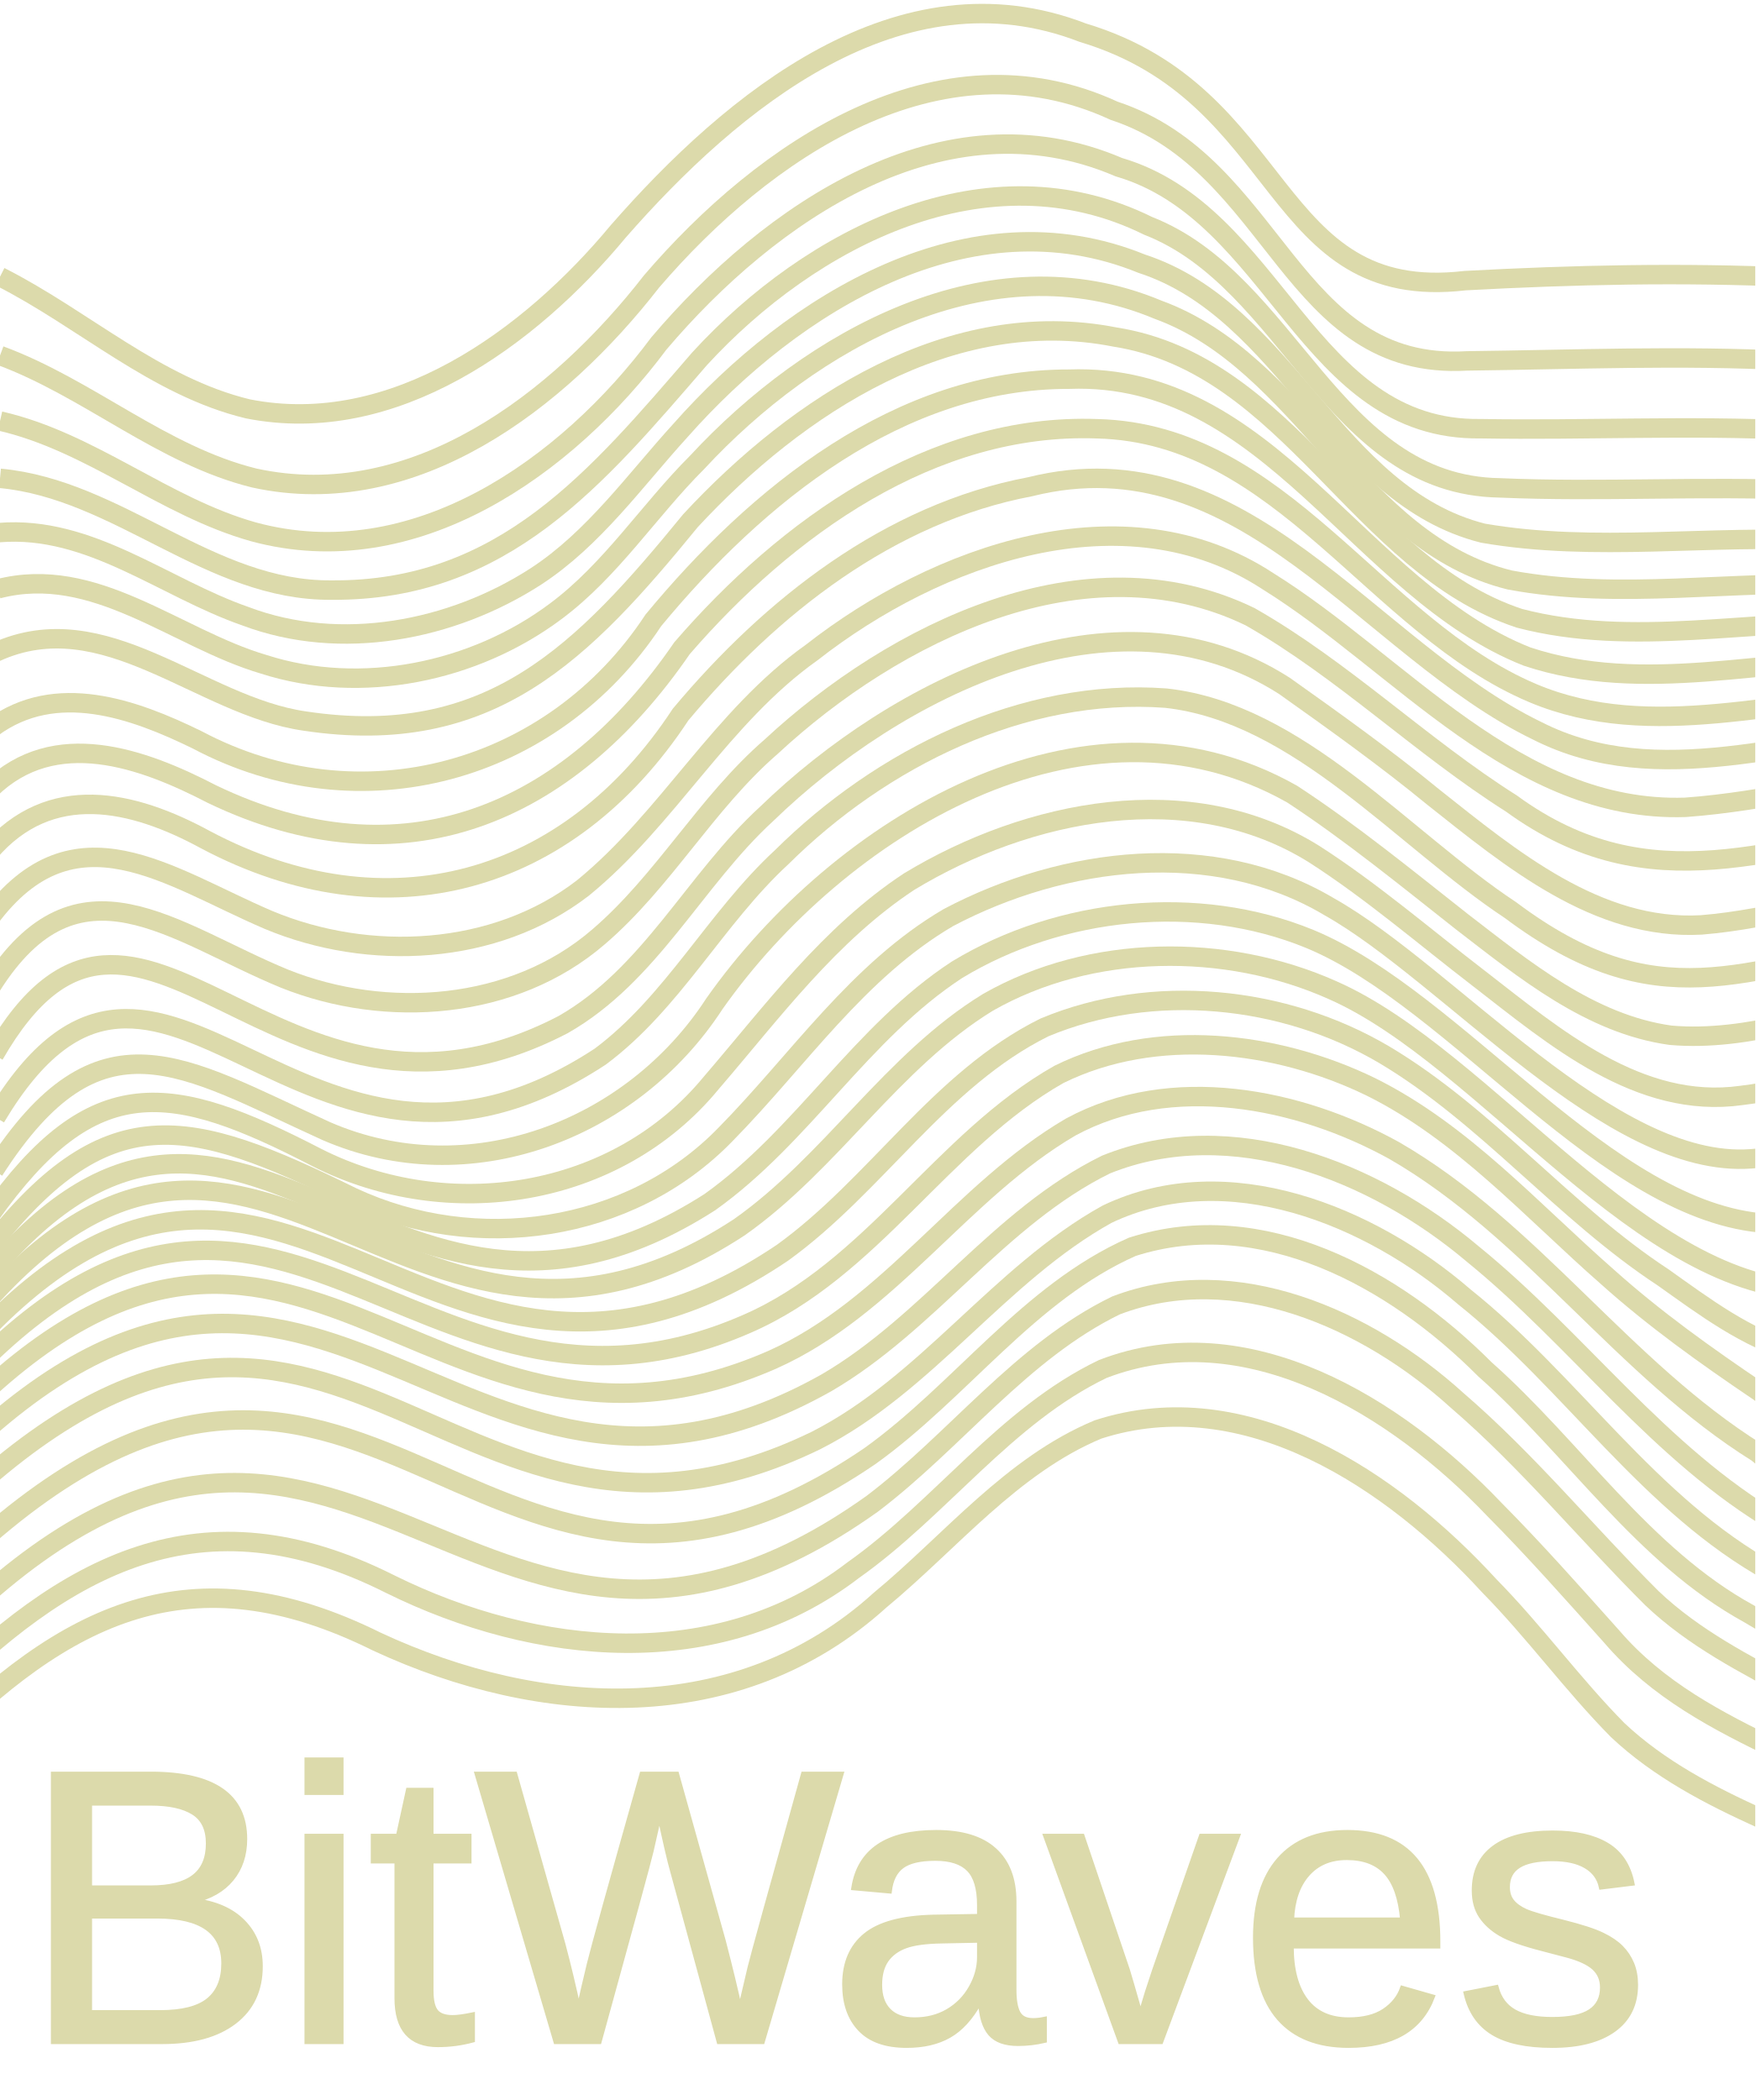
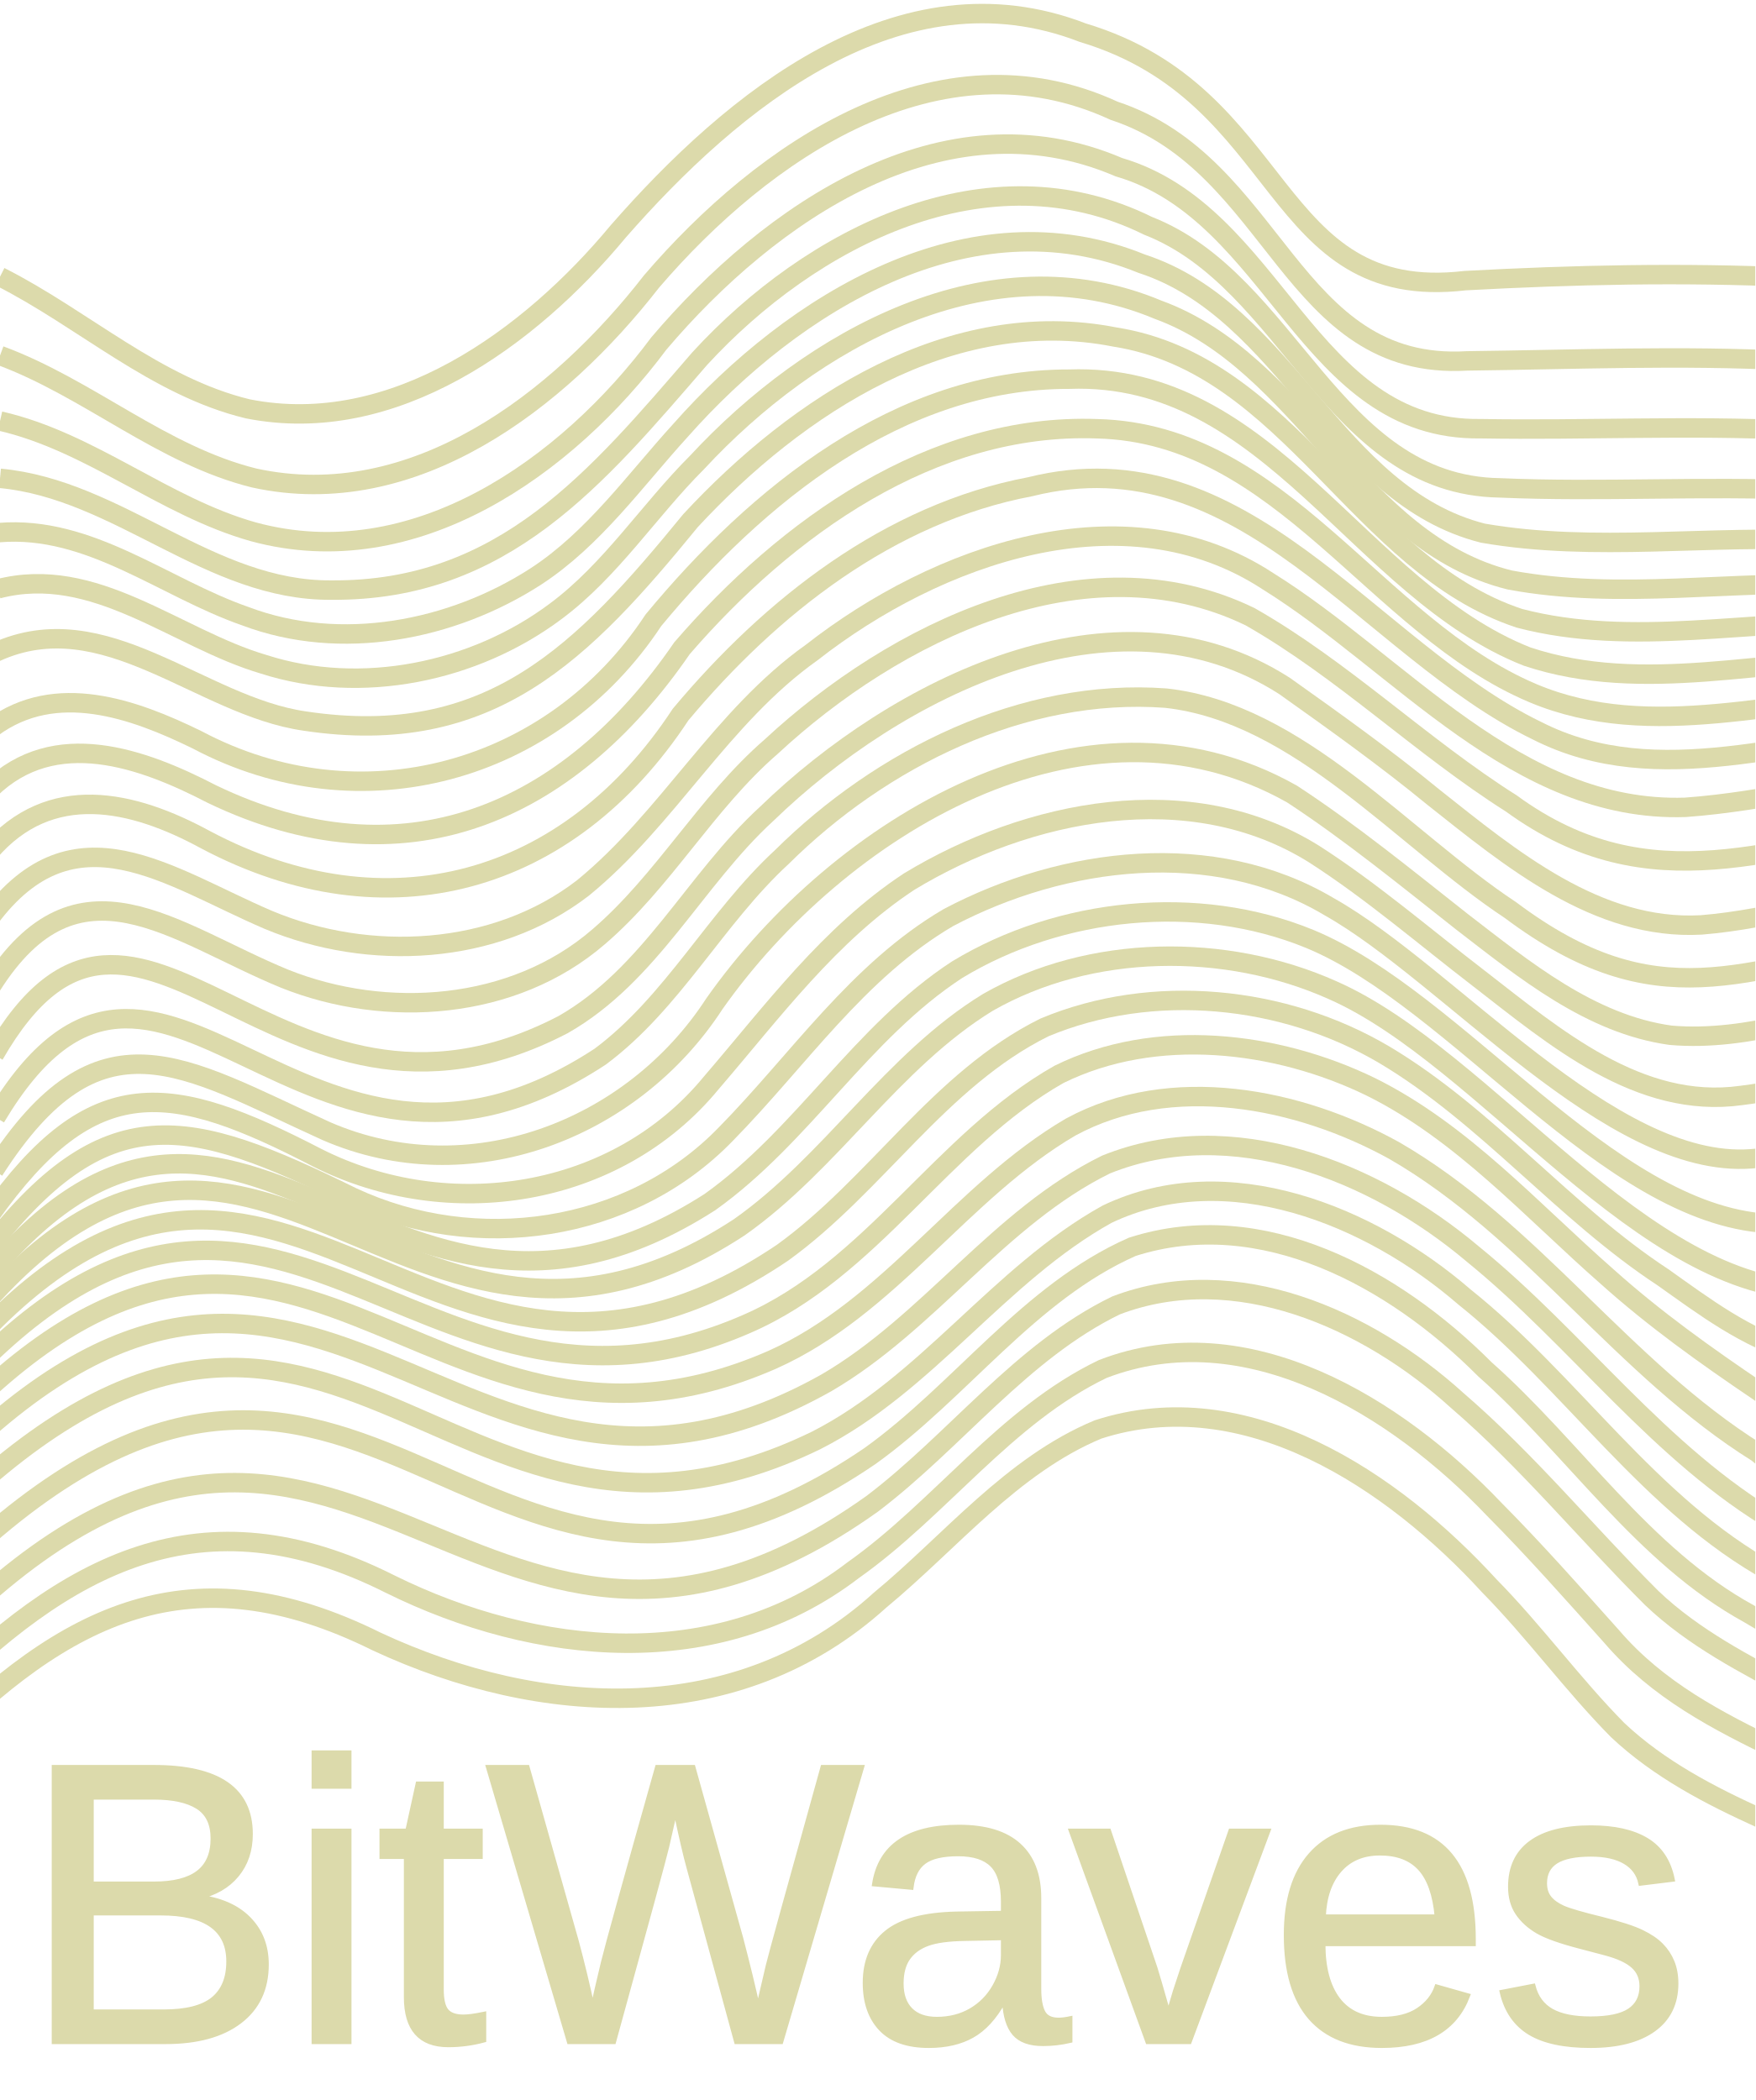
<svg xmlns="http://www.w3.org/2000/svg" width="361" height="432" viewBox="0 8 361 432">
  <defs>
    <clipPath id="clip-path">
      <rect id="Rectangle_1" data-name="Rectangle 1" width="361" height="432" transform="translate(17.596)" fill="none" />
    </clipPath>
  </defs>
  <g id="Group_2" data-name="Group 2" transform="translate(-17.596)">
    <g id="Group_1" data-name="Group 1" clip-path="url(#clip-path)">
-       <text x="22" y="428" font-family="Arial" font-size="80" fill="#dcdaab" stroke="#dcdaab">BitWaves</text>
+       <text x="22" y="428" font-family="Arial" font-size="82" fill="#dcdaab" stroke="#dcdaab">BitWaves</text>
      <path id="Path_1" data-name="Path 1" d="M17.6,64.92c17.206,8.7,31.975,22.6,50.98,27.19,29.957,5.932,58-14.609,76.17-36.51,23.4-26.764,57.907-55.459,95.56-40.869,42.449,12.731,38.21,55.749,78.619,51,22.411-1.208,44.455-1.717,67.211-.691" fill="none" stroke="#dcdaab" stroke-miterlimit="10" stroke-width="4" />
      <path id="Path_2" data-name="Path 2" d="M17.6,81.13c18.252,6.754,33.258,20.486,52.27,25.2,32.84,7.2,62.7-15.936,81.729-40.43,23-26.844,59.076-51.76,95.122-35.118,33.454,11.032,36.168,53.631,72.618,51.459,22.042-.259,43.728-1.187,66.081-.051" fill="none" stroke="#dcdaab" stroke-miterlimit="10" stroke-width="4" />
      <path id="Path_3" data-name="Path 3" d="M17.6,94.61c18.755,4.3,33.719,17.624,52.1,22.79,33.093,9.007,64.493-13.348,83.409-38.751,22.753-26.81,58.522-51.7,94.6-36.258,32.32,9.467,38.635,54.333,74.418,53.8,21.5.37,42.661-.748,64.461.319" fill="none" stroke="#dcdaab" stroke-miterlimit="10" stroke-width="4" />
      <path id="Path_4" data-name="Path 4" d="M17.6,106.4c24.422,2.26,43.126,23.209,68.15,22.99,35.451.278,54.66-23.243,75.739-47.6,22.882-24.948,59.187-43.679,92.242-27.328,29.157,11.381,37.872,53.334,72.279,53.9,21.028.92,41.737-.458,63.07.5" fill="none" stroke="#dcdaab" stroke-miterlimit="10" stroke-width="4" />
      <path id="Path_5" data-name="Path 5" d="M17.436,117.56c18.651-1.517,33.832,11.369,50.62,17.2,19.6,7.42,42.452,3,59.74-8.17,11.931-7.765,20.382-19.776,29.81-30.11,23.122-26.142,59.372-48.652,94.79-34.239,29.889,9.737,39.557,47.689,70.2,55.44,23.075,4,46.684.252,70.211,1.559" fill="none" stroke="#dcdaab" stroke-miterlimit="10" stroke-width="4" />
      <path id="Path_6" data-name="Path 6" d="M17.166,129.14c19.887-5.183,36.561,10.183,54.65,15.51,20.043,6.464,43.317,1.647,60.05-10.88,11.389-8.463,19.18-20.745,29.08-30.63,23.494-25.378,60.16-45.923,94.79-31.439,29.673,10.81,41.115,47.86,72.36,55.609,22.738,4.24,45.834-.046,69.04.98" fill="none" stroke="#dcdaab" stroke-miterlimit="10" stroke-width="4" />
      <path id="Path_7" data-name="Path 7" d="M16.706,142.16c22.411-10.235,42,11.087,63.57,14.17,38.218,5.769,57.28-14.269,79.349-41.241,22-23.739,53.559-44.4,87.261-37.759,36.009,5.661,50.082,46.9,83.2,57.861,23.318,6.1,47.673.168,71.63.879" fill="none" stroke="#dcdaab" stroke-miterlimit="10" stroke-width="4" />
      <path id="Path_8" data-name="Path 8" d="M16.026,157.69c13.064-9.622,29.039-3.9,42.13,2.511,33.493,17.77,73.116,6.85,93.819-24.6,21.256-25.7,50.572-49.674,85.531-49.6,41.261-1.5,59.524,43.37,94.129,57.051,23.97,8.015,49.493.246,74.3.459" fill="none" stroke="#dcdaab" stroke-miterlimit="10" stroke-width="4" />
      <path id="Path_9" data-name="Path 9" d="M15.6,170.34c13.259-12.925,31.3-6.387,45.57,1.011,39.2,18.87,73.178,4.279,96.7-30.013,21.359-24.7,51.341-46.379,85.361-45.138,38.031.933,57.16,40.658,89.6,54.38,24.565,10.358,51.267.751,76.96.29" fill="none" stroke="#dcdaab" stroke-miterlimit="10" stroke-width="4" />
      <path id="Path_10" data-name="Path 10" d="M15.366,183.33c12.537-14.671,29.509-10.752,44.52-2.578,37.28,19.76,74.7,9.255,97.689-25.764,18.607-22.233,42.864-41.357,71.921-46.868,43.881-10.95,69.419,33.335,104.24,50.211,24.947,12.689,52.775,1.257,79.1-.121" fill="none" stroke="#dcdaab" stroke-miterlimit="10" stroke-width="4" />
      <path id="Path_11" data-name="Path 11" d="M15.446,196.94c17.446-23.435,36.69-8.55,57.32.281,20.679,8.674,46.612,7.436,64.72-6.551,17.513-14.3,28.461-35.255,47.071-48.459,25.592-20.024,64.239-34.063,93.859-14.621,27.224,16.947,51.076,47.64,85.8,46.491,16.872-1.228,33.219-5.737,50.19-7.741" fill="none" stroke="#dcdaab" stroke-miterlimit="10" stroke-width="4" />
      <path id="Path_12" data-name="Path 12" d="M15.786,210.9c17.826-28.291,37.4-11,60.34-1.568,20.916,8.368,47.08,6.515,64.56-8.6,13.393-11.469,22.176-27.569,35.481-39.1,25.283-23.5,64.725-43.163,98.519-26.771,19.074,10.843,35.265,26.743,53.75,38.431,28.621,20.884,54.174,8.722,85.46,3.88" fill="none" stroke="#dcdaab" stroke-miterlimit="10" stroke-width="4" />
      <path id="Path_13" data-name="Path 13" d="M16.386,225c29.783-51.818,57.5,24.77,117-6.211,17.92-10.174,27.1-29.831,41.89-43.369,26.588-25.764,71.521-48.73,106.49-26.321,10.133,7.192,21,14.968,30.64,22.9,15.842,12.544,33.665,27.464,55.09,26.27,14.789-1.2,28.93-5.97,43.71-8.29" fill="none" stroke="#dcdaab" stroke-miterlimit="10" stroke-width="4" />
      <path id="Path_14" data-name="Path 14" d="M16.7,237.87C50.678,180.99,79.111,266,141.046,225.36c14.944-11.129,23.766-28.529,37.31-41.02,20.5-20.338,49.689-34.906,79.04-32.721,27.246,3.014,48.72,28.956,70.851,43.6,30.1,22.568,47.594,12.389,80.639,6.121" fill="none" stroke="#dcdaab" stroke-miterlimit="10" stroke-width="4" />
      <path id="Path_15" data-name="Path 15" d="M16.356,248.78c21.749-33.906,38.6-21.6,68.37-8.088,29.244,12.7,62.836-.054,79.819-26.234,25.372-35.981,75.86-67.368,118.8-43.1,12.047,7.885,23.571,17.312,34.889,26.23,12.822,9.867,26.434,21.094,42.95,23.38,16.3,1.42,31.9-5.027,47.92-7.68" fill="none" stroke="#dcdaab" stroke-miterlimit="10" stroke-width="4" />
      <path id="Path_16" data-name="Path 16" d="M15.486,258.07c21.353-30.169,37.251-27.491,67.34-11.919,26.965,13.61,61.492,8.408,81.05-15.382,12.693-14.767,24.342-30.622,40.7-41.409,24.468-14.827,57.754-21.624,83.29-5.66,11.8,7.571,22.722,17,33.85,25.55,15.545,12.03,32.978,27.047,54.01,24.1,11.913-1.477,23.779-5.269,35.61-7.63" fill="none" stroke="#dcdaab" stroke-miterlimit="10" stroke-width="4" />
      <path id="Path_17" data-name="Path 17" d="M14.236,266.13c25.16-33.017,42.117-28.432,75.81-11.869,25.314,11.837,57.07,7.439,76.79-12.922,14.966-15.222,27.169-33.672,45.85-44.6,23.7-12.5,54.435-16.4,78.27-2.22,24.778,13.931,57.861,53.985,86.76,51.871,12.614-.947,25.018-4.983,37.43-7.611" fill="none" stroke="#dcdaab" stroke-miterlimit="10" stroke-width="4" />
      <path id="Path_18" data-name="Path 18" d="M12.746,273.32c54-68.571,82.7,25.688,150.84-18.021,19.077-13.578,31.2-34.995,50.86-47.819,21.17-12.835,49.514-15.792,72.54-6.321,30.326,12.542,61.072,56.5,94.15,58.522,13.242-.077,26.174-4.458,39.1-7.261" fill="none" stroke="#dcdaab" stroke-miterlimit="10" stroke-width="4" />
      <path id="Path_19" data-name="Path 19" d="M11.126,280.13c58.854-71.639,89.145,25.791,158.53-19.671,18.872-13.286,31.355-34.148,51.12-46.259,21.094-12.057,48.889-12.362,70.91-2.5,31.628,13.944,63.806,62.069,99.53,61.762,11.538-.583,23.248-4.044,34.53-6.6" fill="none" stroke="#dcdaab" stroke-miterlimit="10" stroke-width="4" />
      <path id="Path_20" data-name="Path 20" d="M9.276,287.41c65.483-75.221,95.385,28.138,169.26-21.71,19.262-13.9,32.305-35.657,53.86-46.34,22.27-9.321,49.277-6.585,69.94,5.64,21.069,12.555,36.8,32.316,57.271,45.75,8.5,6.031,17.2,12.623,27.389,15.47,14.863,3.858,30.253-1.21,44.89-4.27" fill="none" stroke="#dcdaab" stroke-miterlimit="10" stroke-width="4" />
      <path id="Path_21" data-name="Path 21" d="M7.406,294.93c65.721-73.151,94.751,15.631,163.77-14.579C196.932,269.177,211.4,242.6,235.4,229.01c19.848-9.786,44.669-6.911,64.13,2.569,18.83,9.342,33.081,25.433,48.65,39.081,9.665,8.672,20.238,16.21,30.97,23.47,17.223,13.059,39.2,9.318,58.79,4.63" fill="none" stroke="#dcdaab" stroke-miterlimit="10" stroke-width="4" />
      <path id="Path_22" data-name="Path 22" d="M5.676,303.09c71.373-76.115,98.472,16.292,170.71-15.349,24.193-10.782,38.94-34.773,61.45-47.911,20.617-11.167,46.823-6.034,66.53,4.869,28.31,16.361,47,44.871,74.67,62.15,19.822,17,40.907,17.163,65.2,10.951" fill="none" stroke="#dcdaab" stroke-miterlimit="10" stroke-width="4" />
      <path id="Path_23" data-name="Path 23" d="M4.246,312.31c78.21-81.569,106.08,23.6,183.31-19.839,21.155-12.326,35.479-34.073,57.51-44.911,25.8-10.411,55.247,1.358,75.43,18.41,21.678,17.627,38.369,41.178,62.74,55.432,21.437,16.8,39.537,17.547,65.31,11.121" fill="none" stroke="#dcdaab" stroke-miterlimit="10" stroke-width="4" />
      <path id="Path_24" data-name="Path 24" d="M3.256,323c81.939-83.36,104.708,19.041,182.16-18.669,22.811-11.576,37.666-34.229,59.87-46.551,24.693-11.789,54.09.226,73.49,17.02,22.136,17.681,38.068,42.89,63.24,56.73,24.406,17.163,39.417,19.887,68.57,12.61" fill="none" stroke="#dcdaab" stroke-miterlimit="10" stroke-width="4" />
      <path id="Path_25" data-name="Path 25" d="M2.876,335.5c88.8-90.824,110.62,28.685,193.64-27.969,18.666-13.363,32.672-33.64,53.95-43.041,26.7-8.574,53.951,6.542,72.5,25.17,18.418,16.316,32.5,38.35,54.37,50.331,28.132,16.834,40.45,22.844,73.931,14.479" fill="none" stroke="#dcdaab" stroke-miterlimit="10" stroke-width="4" />
      <path id="Path_26" data-name="Path 26" d="M2.9,347.47c85.007-88.925,110.47,29.449,194.071-30.11,17.11-12.963,30.626-31.316,50.139-40.81,24.56-9.392,51.762,2.813,70.16,19.52,14.369,12.365,26.659,27.325,40.06,40.69,8.638,8.225,19.278,13.635,29.69,19.2,19.458,12.027,41.8,14.06,63.83,8.71" fill="none" stroke="#dcdaab" stroke-miterlimit="10" stroke-width="4" />
      <path id="Path_27" data-name="Path 27" d="M2.976,358.35c28.232-28.8,56.12-43.966,94.84-24.488,29.963,14.836,67.314,18.571,95.24-2.844,17.955-12.7,31.307-31.761,51.32-41.388,29.65-11.453,60.5,7.791,80.55,28.87,8.246,8.3,16.345,17.45,24.16,26.18,9.4,10.975,21.756,17.383,34.49,23.5,20.162,10.937,43.322,13.521,65.72,8.95" fill="none" stroke="#dcdaab" stroke-miterlimit="10" stroke-width="4" />
      <path id="Path_28" data-name="Path 28" d="M3.106,368.31c28.02-28.7,53.865-41.515,91.97-22.618,33.808,15.752,74.309,17.955,103.49-8.494,14.577-12.056,27.122-27.761,44.86-35.138,30.4-9.87,60.657,10.527,80.48,32.18,9.179,9.314,17.2,20.361,26.39,29.66,8.543,8.04,18.972,13.451,29.57,18.25,20.683,10.25,43.938,13.27,66.73,9.86" fill="none" stroke="#dcdaab" stroke-miterlimit="10" stroke-width="4" />
    </g>
  </g>
</svg>
